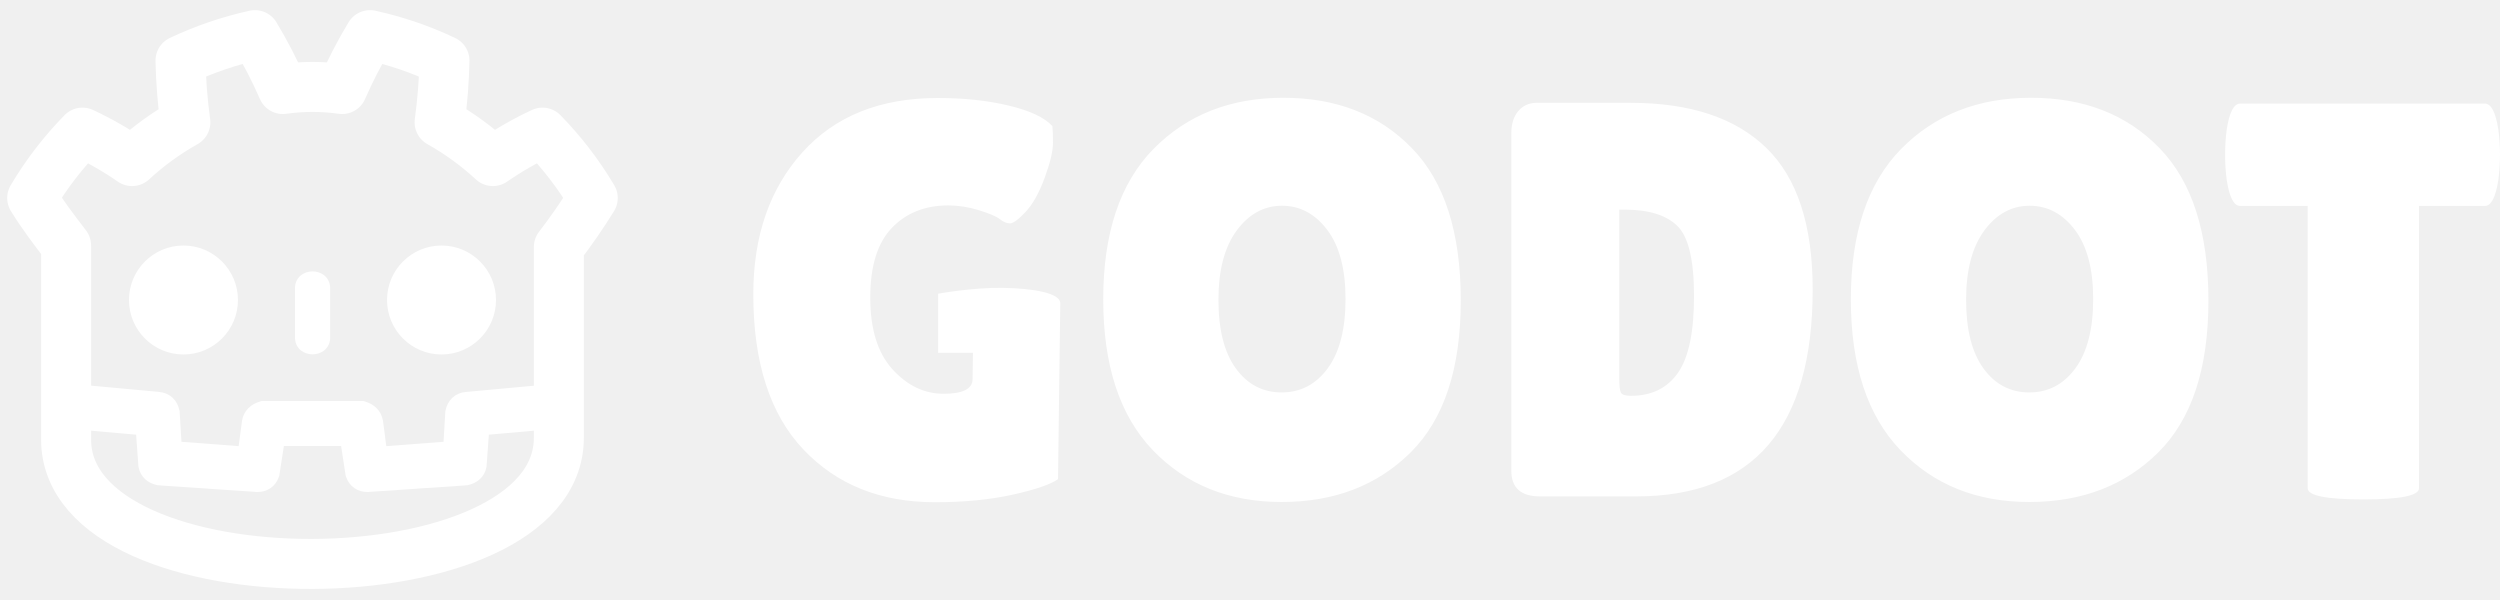
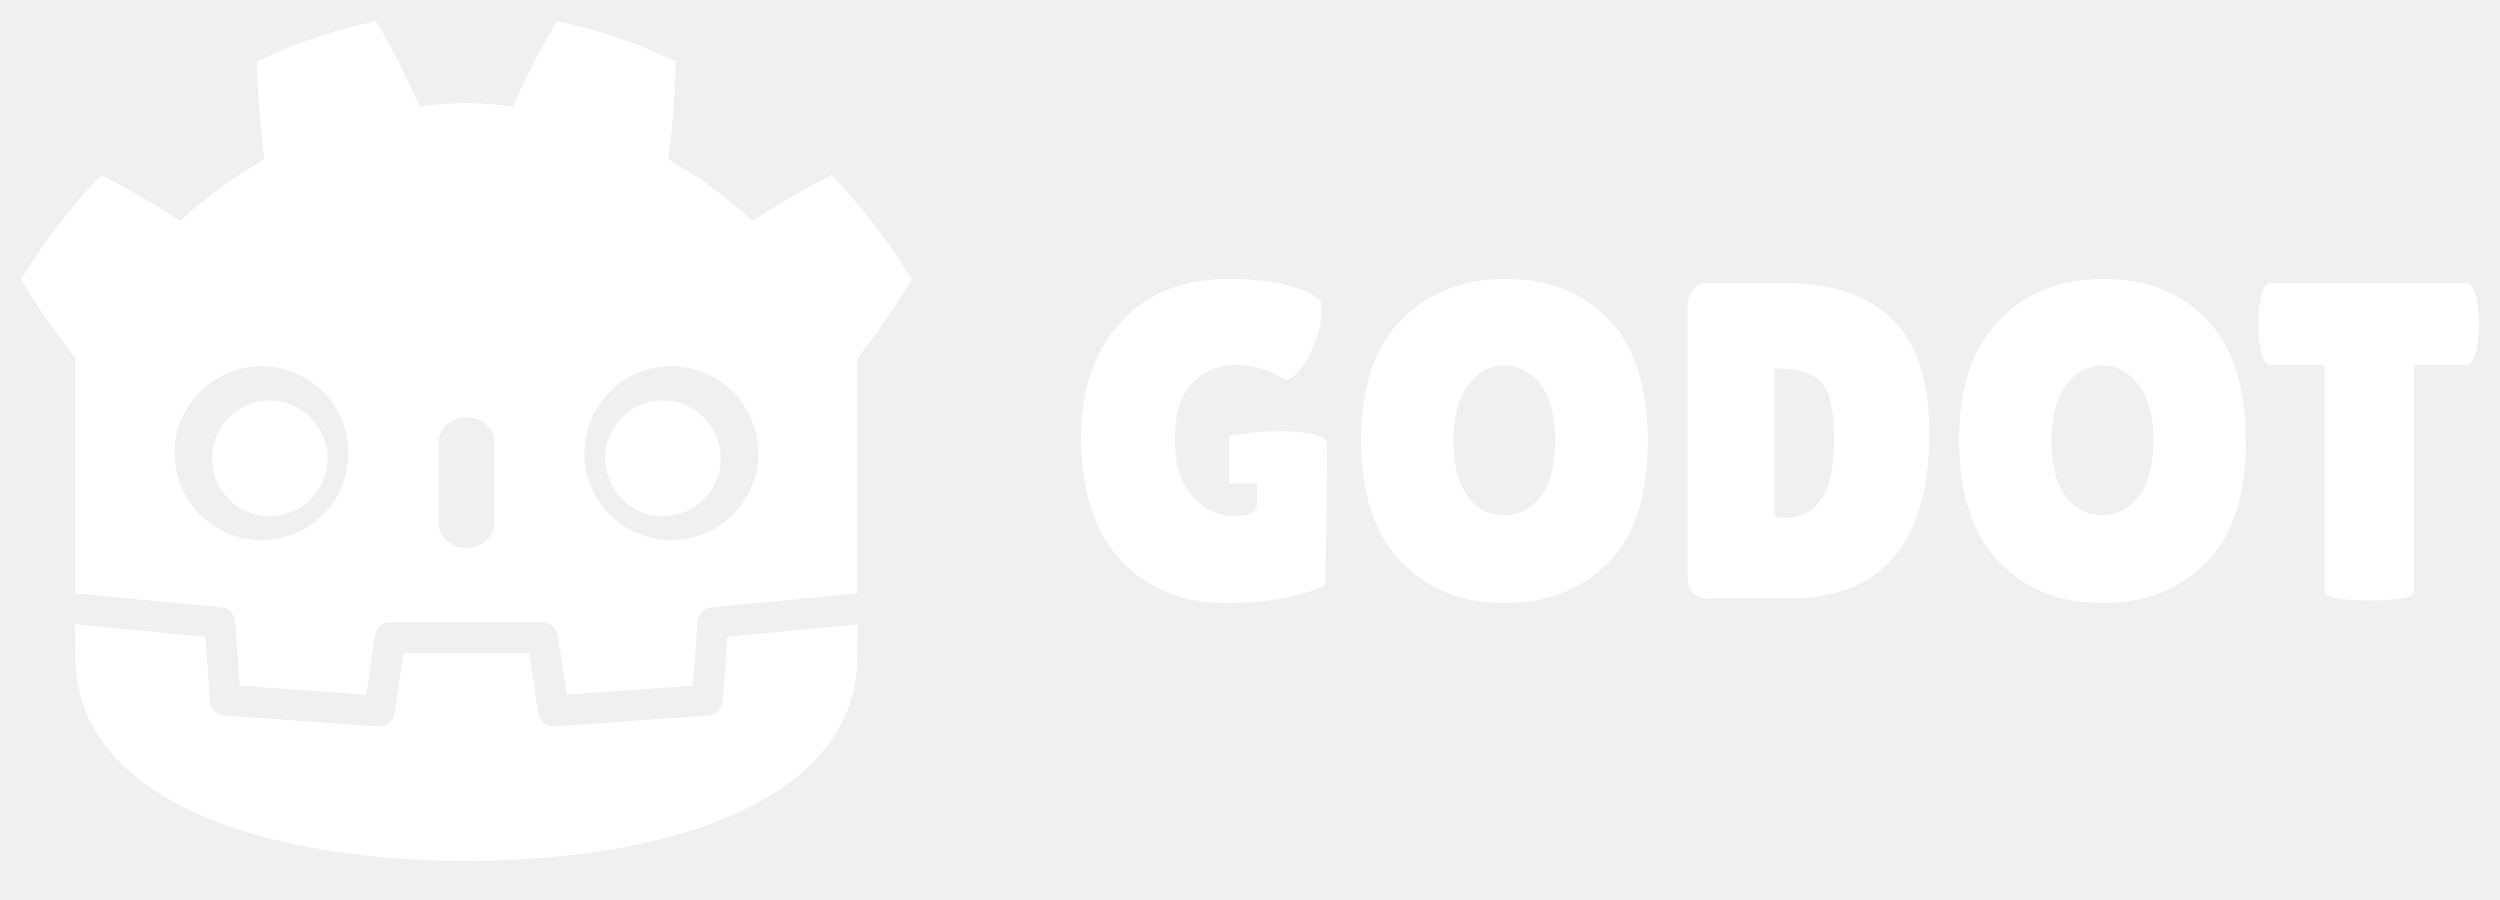
- <svg xmlns="http://www.w3.org/2000/svg" clip-rule="evenodd" fill-rule="evenodd" stroke-linejoin="round" viewBox="0 0 100 24">
-   <path d="m40.122 11.514c-1.211-.019-2.597.234-2.597.234v2.364h1.393l-.015 1.052c0 .391-.387.587-1.159.587s-1.454-.328-2.045-.979c-.594-.654-.889-1.609-.889-2.867 0-1.261.288-2.19.865-2.79.577-.599 1.331-.899 2.261-.899.411.003.821.067 1.214.191.42.128.701.247.844.358.142.116.276.17.405.17.127 0 .332-.149.616-.45.286-.299.542-.754.767-1.359.224-.61.337-1.076.337-1.407 0-.328-.007-.555-.023-.674-.314-.345-.895-.618-1.744-.821-.845-.204-1.794-.304-2.844-.304-2.309 0-4.115.728-5.419 2.181-1.305 1.455-1.957 3.344-1.957 5.668 0 2.729.667 4.798 2.001 6.207 1.335 1.41 3.089 2.113 5.263 2.113 1.169 0 2.207-.101 3.114-.303.908-.202 1.511-.409 1.811-.619l.09-7.038c0-.408-1.079-.594-2.289-.615zm11.157-3.284c-.719 0-1.321.33-1.81.989-.487.66-.731 1.585-.731 2.776 0 1.193.232 2.108.698 2.745.465.638 1.075.957 1.832.957s1.372-.323 1.844-.969c.472-.644.709-1.566.709-2.766s-.244-2.122-.731-2.767c-.487-.643-1.091-.965-1.811-.965m-.011 11.85c-2.106 0-3.823-.689-5.15-2.067-1.326-1.38-1.989-3.393-1.989-6.039 0-2.647.67-4.652 2.011-6.017 1.343-1.364 3.074-2.046 5.196-2.046 2.121 0 3.835.67 5.138 2.014 1.306 1.341 1.957 3.374 1.957 6.094 0 2.721-.666 4.745-2.001 6.073-1.335 1.325-3.055 1.988-5.162 1.988m13.502-11.694v6.727c0 .314.023.512.068.595s.18.124.404.124c.826 0 1.451-.308 1.879-.923.428-.614.64-1.637.64-3.069s-.222-2.366-.663-2.799c-.442-.435-1.144-.655-2.103-.655zm-4.317 10.436v-13.492c0-.376.093-.672.282-.891.186-.217.43-.326.73-.326h3.756c2.383 0 4.194.601 5.429 1.801 1.238 1.199 1.857 3.087 1.857 5.666 0 5.517-2.354 8.276-7.063 8.276h-3.845c-.763 0-1.147-.344-1.147-1.034m20.734-10.592c-.72 0-1.325.33-1.812.989-.486.66-.73 1.585-.73 2.776 0 1.193.233 2.108.697 2.745.464.638 1.076.957 1.833.957s1.372-.323 1.844-.969c.472-.644.709-1.566.709-2.766s-.244-2.122-.731-2.767c-.487-.643-1.09-.965-1.81-.965m-.012 11.85c-2.107 0-3.823-.689-5.15-2.067-1.327-1.38-1.99-3.393-1.99-6.039 0-2.647.671-4.652 2.012-6.017 1.343-1.364 3.074-2.046 5.196-2.046s3.834.67 5.138 2.014c1.305 1.341 1.957 3.374 1.957 6.094 0 2.721-.667 4.745-2.002 6.073-1.334 1.325-3.055 1.988-5.161 1.988m15.587-.552c0 .298-.741.449-2.226.449-1.484 0-2.228-.151-2.228-.449v-11.29h-2.698c-.255 0-.434-.345-.539-1.036-.045-.335-.067-.673-.066-1.011 0-.344.021-.682.065-1.012.105-.688.285-1.036.54-1.036h9.783c.255 0 .434.347.541 1.036.089.671.089 1.352 0 2.023-.107.691-.286 1.036-.541 1.036h-2.631z" fill="#fff" fill-rule="nonzero" />
-   <path d="m2.644 9.821v7.76c0 6.683 19.71 6.611 19.71-.072v-7.628c.485-.629.937-1.283 1.356-1.961-.565-.952-1.235-1.824-2.009-2.615-.695.323-1.356.702-1.986 1.138-.646-.597-1.356-1.114-2.131-1.55.113-.823.178-1.647.194-2.47-.952-.451-1.945-.79-2.978-1.017-.42.695-.791 1.413-1.114 2.155-.791-.112-1.582-.112-2.373 0-.323-.742-.694-1.46-1.114-2.155-1.033.227-2.026.566-2.979 1.017.017.824.081 1.647.194 2.47-.775.436-1.485.953-2.131 1.55-.629-.436-1.291-.815-1.985-1.138-.775.791-1.445 1.662-2.01 2.615.42.678.872 1.271 1.356 1.901z" fill="none" stroke="#fff" stroke-width="2" />
-   <g fill="#fff" fill-rule="nonzero">
-     <path d="m2.644 15.838 3.681.339c.193.016.315.129.363.339l.097 1.622 3.196.243.194-1.478c.032-.177.153-.298.363-.363h3.923c.21.064.331.186.363.363l.194 1.478 3.196-.243.097-1.622c.048-.21.169-.323.363-.339l3.68-.339-.024.799-3.244.29-.121 1.671c-.033.162-.146.267-.339.315l-3.923.267c-.194 0-.323-.089-.388-.267l-.242-1.574h-3.147l-.243 1.574c-.064.178-.193.267-.387.267l-3.922-.267c-.194-.048-.307-.153-.34-.315l-.121-1.671-3.269-.29z" stroke="#fff" stroke-linejoin="miter" />
-     <path d="m11.801 13.556-.001-2.082c.073-.824 1.332-.824 1.405 0v2.082c-.072.823-1.332.823-1.404 0zm-4.463-3.735c1.203 0 2.18.976 2.18 2.179s-.977 2.179-2.18 2.179-2.179-.976-2.179-2.179.976-2.179 2.179-2.179zm10.322 0c1.203 0 2.18.976 2.18 2.179s-.977 2.179-2.18 2.179c-1.202 0-2.179-.976-2.179-2.179s.977-2.179 2.179-2.179z" />
-   </g>
+ <svg xmlns="http://www.w3.org/2000/svg" width="100" height="36" viewBox="0 0 100 36" fill="none">
+   <path d="M49.157 11.156C47.305 11.156 45.856 11.739 44.81 12.906C43.764 14.072 43.242 15.587 43.242 17.451C43.242 19.64 43.776 21.299 44.846 22.429C45.917 23.559 47.323 24.124 49.067 24.124C50.005 24.124 50.837 24.043 51.565 23.88C52.292 23.719 52.776 23.553 53.017 23.384L53.089 17.741C53.089 17.413 52.224 17.264 51.253 17.247C50.282 17.232 49.171 17.434 49.171 17.434V19.33H50.288L50.276 20.174C50.276 20.487 49.965 20.644 49.347 20.644C48.727 20.644 48.18 20.382 47.705 19.859C47.23 19.335 46.993 18.569 46.993 17.561C46.993 16.549 47.224 15.804 47.687 15.323C48.149 14.842 48.755 14.601 49.5 14.601C49.813 14.601 50.137 14.652 50.474 14.755C50.811 14.857 51.036 14.953 51.151 15.042C51.264 15.134 51.373 15.178 51.475 15.178C51.577 15.178 51.742 15.059 51.97 14.818C52.199 14.577 52.404 14.213 52.584 13.727C52.764 13.239 52.855 12.864 52.855 12.599C52.855 12.336 52.849 12.154 52.837 12.058C52.584 11.782 52.118 11.562 51.438 11.4C50.76 11.237 49.999 11.156 49.157 11.156L49.157 11.156ZM60.222 11.156C58.521 11.156 57.132 11.704 56.056 12.797C54.98 13.892 54.442 15.499 54.442 17.623C54.442 19.745 54.974 21.359 56.037 22.465C57.102 23.571 58.479 24.123 60.168 24.123C61.858 24.123 63.237 23.592 64.307 22.529C65.378 21.464 65.913 19.841 65.913 17.658C65.913 15.477 65.39 13.847 64.343 12.771C63.298 11.693 61.924 11.156 60.222 11.156V11.156ZM84.143 11.156C82.441 11.156 81.053 11.704 79.976 12.797C78.9 13.892 78.362 15.499 78.362 17.623C78.362 19.745 78.894 21.359 79.959 22.465C81.023 23.571 82.399 24.123 84.089 24.123C85.778 24.123 87.158 23.592 88.228 22.529C89.299 21.464 89.834 19.841 89.834 17.658C89.834 15.477 89.311 13.847 88.264 12.771C87.218 11.693 85.845 11.156 84.143 11.156V11.156ZM68.317 11.318C68.076 11.318 67.881 11.406 67.731 11.579C67.58 11.755 67.505 11.992 67.505 12.293V23.114C67.505 23.668 67.812 23.944 68.425 23.944H71.508C75.284 23.944 77.173 21.732 77.173 17.306C77.173 15.238 76.676 13.724 75.683 12.762C74.692 11.8 73.241 11.318 71.329 11.318L68.317 11.318ZM90.82 11.318C90.615 11.318 90.471 11.596 90.387 12.149C90.351 12.413 90.334 12.684 90.334 12.96C90.334 13.237 90.351 13.507 90.387 13.771C90.471 14.325 90.615 14.601 90.82 14.601H92.984V23.656C92.984 23.895 93.58 24.016 94.77 24.016C95.961 24.016 96.555 23.895 96.555 23.656V14.601H98.666C98.87 14.601 99.014 14.325 99.099 13.771C99.134 13.507 99.153 13.237 99.153 12.96C99.153 12.684 99.134 12.413 99.099 12.149C99.014 11.596 98.87 11.318 98.666 11.318H90.82ZM60.176 14.62C60.753 14.62 61.237 14.878 61.628 15.394C62.019 15.911 62.215 16.651 62.215 17.613C62.215 18.576 62.025 19.315 61.646 19.831C61.267 20.35 60.774 20.608 60.167 20.608C59.559 20.608 59.07 20.353 58.697 19.84C58.324 19.33 58.138 18.597 58.138 17.64C58.138 16.684 58.334 15.942 58.724 15.413C59.115 14.884 59.599 14.619 60.176 14.619L60.176 14.62ZM84.097 14.62C84.674 14.62 85.158 14.878 85.549 15.394C85.939 15.911 86.135 16.651 86.135 17.613C86.135 18.576 85.945 19.315 85.567 19.831C85.188 20.35 84.695 20.608 84.087 20.608C83.48 20.608 82.99 20.353 82.618 19.84C82.246 19.33 82.059 18.597 82.059 17.64C82.059 16.684 82.254 15.942 82.644 15.413C83.035 14.884 83.52 14.619 84.097 14.619L84.097 14.62ZM70.967 14.744H71.147C71.917 14.744 72.479 14.92 72.834 15.269C73.188 15.617 73.365 16.366 73.365 17.515C73.365 18.663 73.195 19.483 72.852 19.976C72.509 20.468 72.008 20.716 71.346 20.716C71.166 20.716 71.057 20.683 71.022 20.616C70.985 20.55 70.967 20.391 70.967 20.139L70.967 14.744Z" fill="white" />
+   <path d="M15.033 0.847C13.406 1.209 11.796 1.712 10.288 2.472C10.322 3.804 10.408 5.081 10.583 6.377C9.997 6.753 9.381 7.075 8.834 7.514C8.278 7.942 7.71 8.352 7.206 8.852C6.2 8.187 5.135 7.561 4.039 7.009C2.856 8.282 1.751 9.655 0.848 11.192C1.527 12.291 2.236 13.321 3.002 14.299H3.024V23.731C3.041 23.731 3.058 23.732 3.075 23.733L8.858 24.291C9.161 24.32 9.398 24.564 9.419 24.867L9.597 27.42L14.641 27.78L14.989 25.424C15.034 25.119 15.296 24.892 15.605 24.892H21.706C22.014 24.892 22.276 25.119 22.322 25.424L22.669 27.78L27.713 27.42L27.891 24.867C27.912 24.564 28.15 24.32 28.453 24.291L34.233 23.733C34.25 23.732 34.267 23.731 34.284 23.731V22.978L34.287 22.977V14.299H34.308C35.074 13.321 35.783 12.291 36.463 11.192C35.56 9.655 34.454 8.282 33.271 7.009C32.175 7.561 31.11 8.187 30.104 8.852C29.6 8.352 29.033 7.942 28.477 7.514C27.929 7.075 27.313 6.753 26.728 6.377C26.902 5.081 26.988 3.804 27.023 2.472C25.514 1.712 23.904 1.209 22.277 0.847C21.627 1.939 21.033 3.122 20.515 4.278C19.901 4.176 19.285 4.138 18.667 4.13V4.13C18.663 4.13 18.659 4.13 18.655 4.13C18.651 4.13 18.647 4.13 18.643 4.13V4.13C18.025 4.138 17.409 4.176 16.795 4.278C16.277 3.122 15.684 1.939 15.033 0.847ZM10.458 14.645C12.383 14.645 13.943 16.204 13.943 18.128C13.943 20.053 12.383 21.613 10.458 21.613C8.534 21.613 6.974 20.053 6.974 18.128C6.974 16.204 8.534 14.645 10.458 14.645ZM26.852 14.645C28.776 14.645 30.336 16.204 30.336 18.128C30.336 20.053 28.776 21.613 26.852 21.613C24.927 21.613 23.367 20.053 23.367 18.128C23.367 16.204 24.927 14.645 26.852 14.645ZM18.654 16.683C19.274 16.683 19.777 17.14 19.777 17.702V20.91C19.777 21.473 19.274 21.93 18.654 21.93C18.035 21.93 17.533 21.473 17.533 20.91V17.702C17.533 17.14 18.035 16.683 18.654 16.683ZM3.014 24.979C3.016 25.537 3.023 26.149 3.023 26.271C3.023 31.763 9.989 34.402 18.644 34.432H18.665C27.32 34.402 34.284 31.763 34.284 26.271C34.284 26.147 34.291 25.538 34.294 24.979L29.097 25.48L28.917 28.046C28.896 28.355 28.65 28.602 28.341 28.624L22.181 29.063C22.166 29.064 22.151 29.065 22.136 29.065C21.83 29.065 21.566 28.84 21.521 28.533L21.168 26.137H16.142L15.789 28.533C15.741 28.855 15.453 29.087 15.129 29.063L8.969 28.624C8.66 28.602 8.414 28.355 8.392 28.046L8.213 25.48L3.014 24.979H3.014Z" fill="white" />
+   <path d="M15.033 0.847C13.406 1.209 11.796 1.712 10.288 2.472C10.322 3.804 10.408 5.081 10.583 6.377C9.997 6.753 9.381 7.075 8.834 7.514C8.278 7.942 7.71 8.352 7.206 8.852C6.2 8.187 5.135 7.561 4.039 7.009C2.856 8.282 1.751 9.655 0.848 11.192C1.527 12.291 2.236 13.321 3.002 14.299H3.024V23.731C3.041 23.731 3.058 23.732 3.075 23.733L8.858 24.291C9.161 24.32 9.398 24.564 9.419 24.867L9.597 27.42L14.641 27.78L14.989 25.424C15.034 25.119 15.296 24.892 15.605 24.892H21.706C22.014 24.892 22.276 25.119 22.322 25.424L22.669 27.78L27.713 27.42L27.891 24.867C27.912 24.564 28.15 24.32 28.453 24.291L34.233 23.733C34.25 23.732 34.267 23.731 34.284 23.731V22.978L34.287 22.977V14.299H34.308C35.074 13.321 35.783 12.291 36.463 11.192C35.56 9.655 34.454 8.282 33.271 7.009C32.175 7.561 31.11 8.187 30.104 8.852C29.6 8.352 29.033 7.942 28.477 7.514C27.929 7.075 27.313 6.753 26.728 6.377C26.902 5.081 26.988 3.804 27.023 2.472C25.514 1.712 23.904 1.209 22.277 0.847C21.627 1.939 21.033 3.122 20.515 4.278C19.901 4.176 19.285 4.138 18.667 4.13V4.13C18.663 4.13 18.659 4.13 18.655 4.13C18.651 4.13 18.647 4.13 18.643 4.13V4.13C18.025 4.138 17.409 4.176 16.795 4.278C16.277 3.122 15.684 1.939 15.033 0.847ZM10.458 14.645C12.383 14.645 13.943 16.204 13.943 18.128C13.943 20.053 12.383 21.613 10.458 21.613C8.534 21.613 6.974 20.053 6.974 18.128C6.974 16.204 8.534 14.645 10.458 14.645ZM26.852 14.645C28.776 14.645 30.336 16.204 30.336 18.128C30.336 20.053 28.776 21.613 26.852 21.613C24.927 21.613 23.367 20.053 23.367 18.128C23.367 16.204 24.927 14.645 26.852 14.645ZM18.654 16.683C19.274 16.683 19.777 17.14 19.777 17.702V20.91C19.777 21.473 19.274 21.93 18.654 21.93C18.035 21.93 17.533 21.473 17.533 20.91V17.702C17.533 17.14 18.035 16.683 18.654 16.683ZM3.014 24.979C3.016 25.537 3.023 26.149 3.023 26.271C3.023 31.763 9.989 34.402 18.644 34.432H18.665C27.32 34.402 34.284 31.763 34.284 26.271C34.284 26.147 34.291 25.538 34.294 24.979L29.097 25.48L28.917 28.046C28.896 28.355 28.65 28.602 28.341 28.624L22.181 29.063C22.166 29.064 22.151 29.065 22.136 29.065C21.83 29.065 21.566 28.84 21.521 28.533L21.168 26.137H16.142L15.789 28.533C15.741 28.855 15.453 29.087 15.129 29.063L8.969 28.624C8.66 28.602 8.414 28.355 8.392 28.046L8.213 25.48L3.014 24.979H3.014Z" fill="white" />
+   <path d="M10.791 16.022C9.514 16.022 8.478 17.058 8.478 18.335C8.478 19.612 9.514 20.647 10.791 20.647C12.069 20.647 13.104 19.612 13.104 18.335C13.104 17.058 12.069 16.022 10.791 16.022ZM26.518 16.022C25.241 16.022 24.206 17.058 24.206 18.335C24.206 19.612 25.241 20.647 26.518 20.647C27.796 20.647 28.831 19.612 28.831 18.335C28.831 17.058 27.796 16.022 26.518 16.022Z" fill="white" />
</svg>
